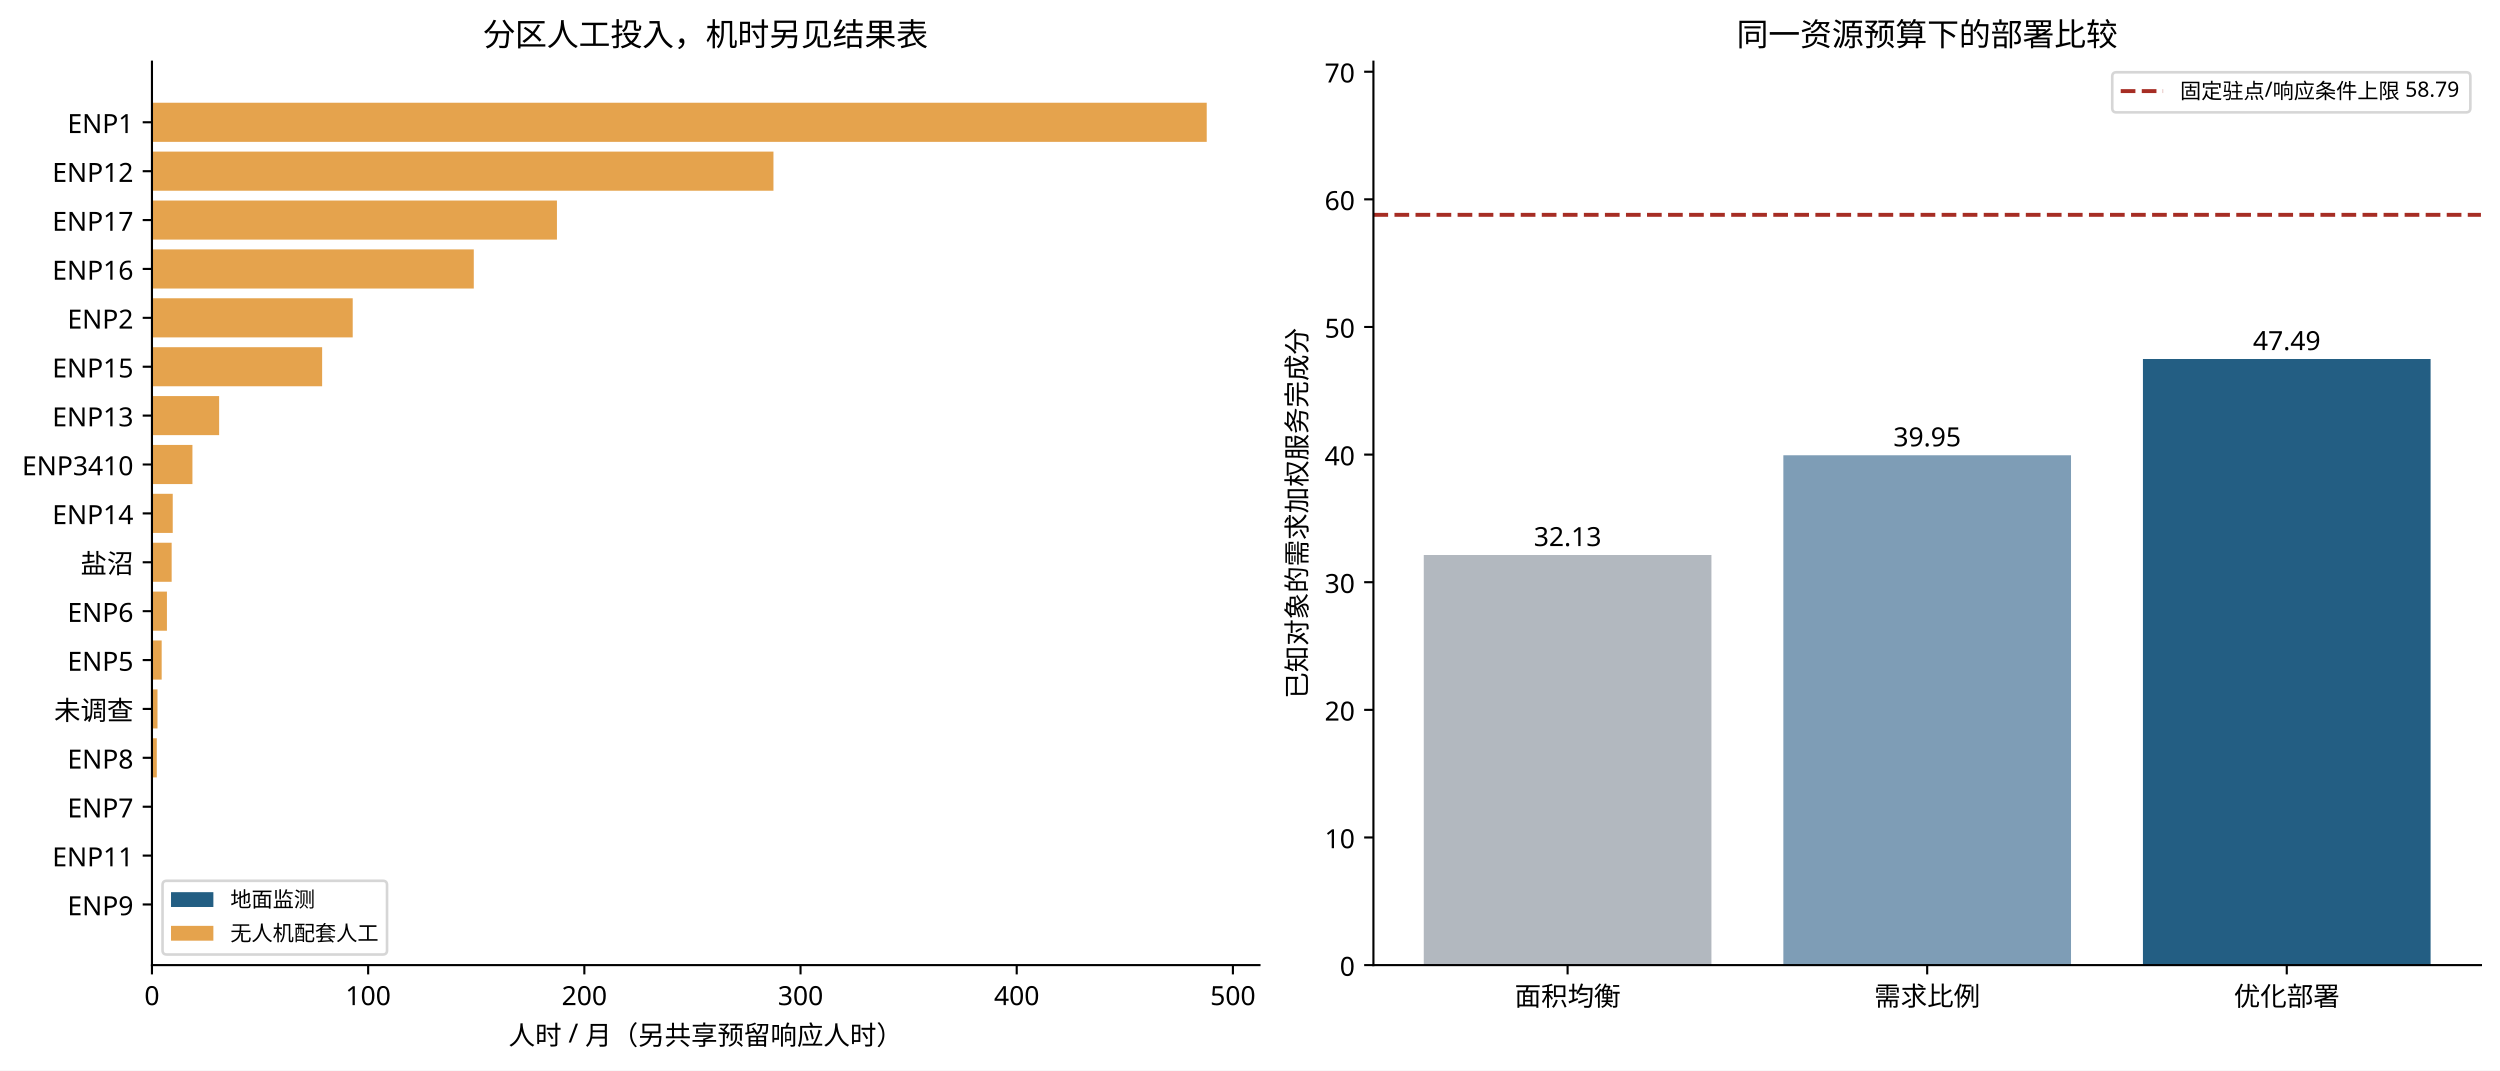
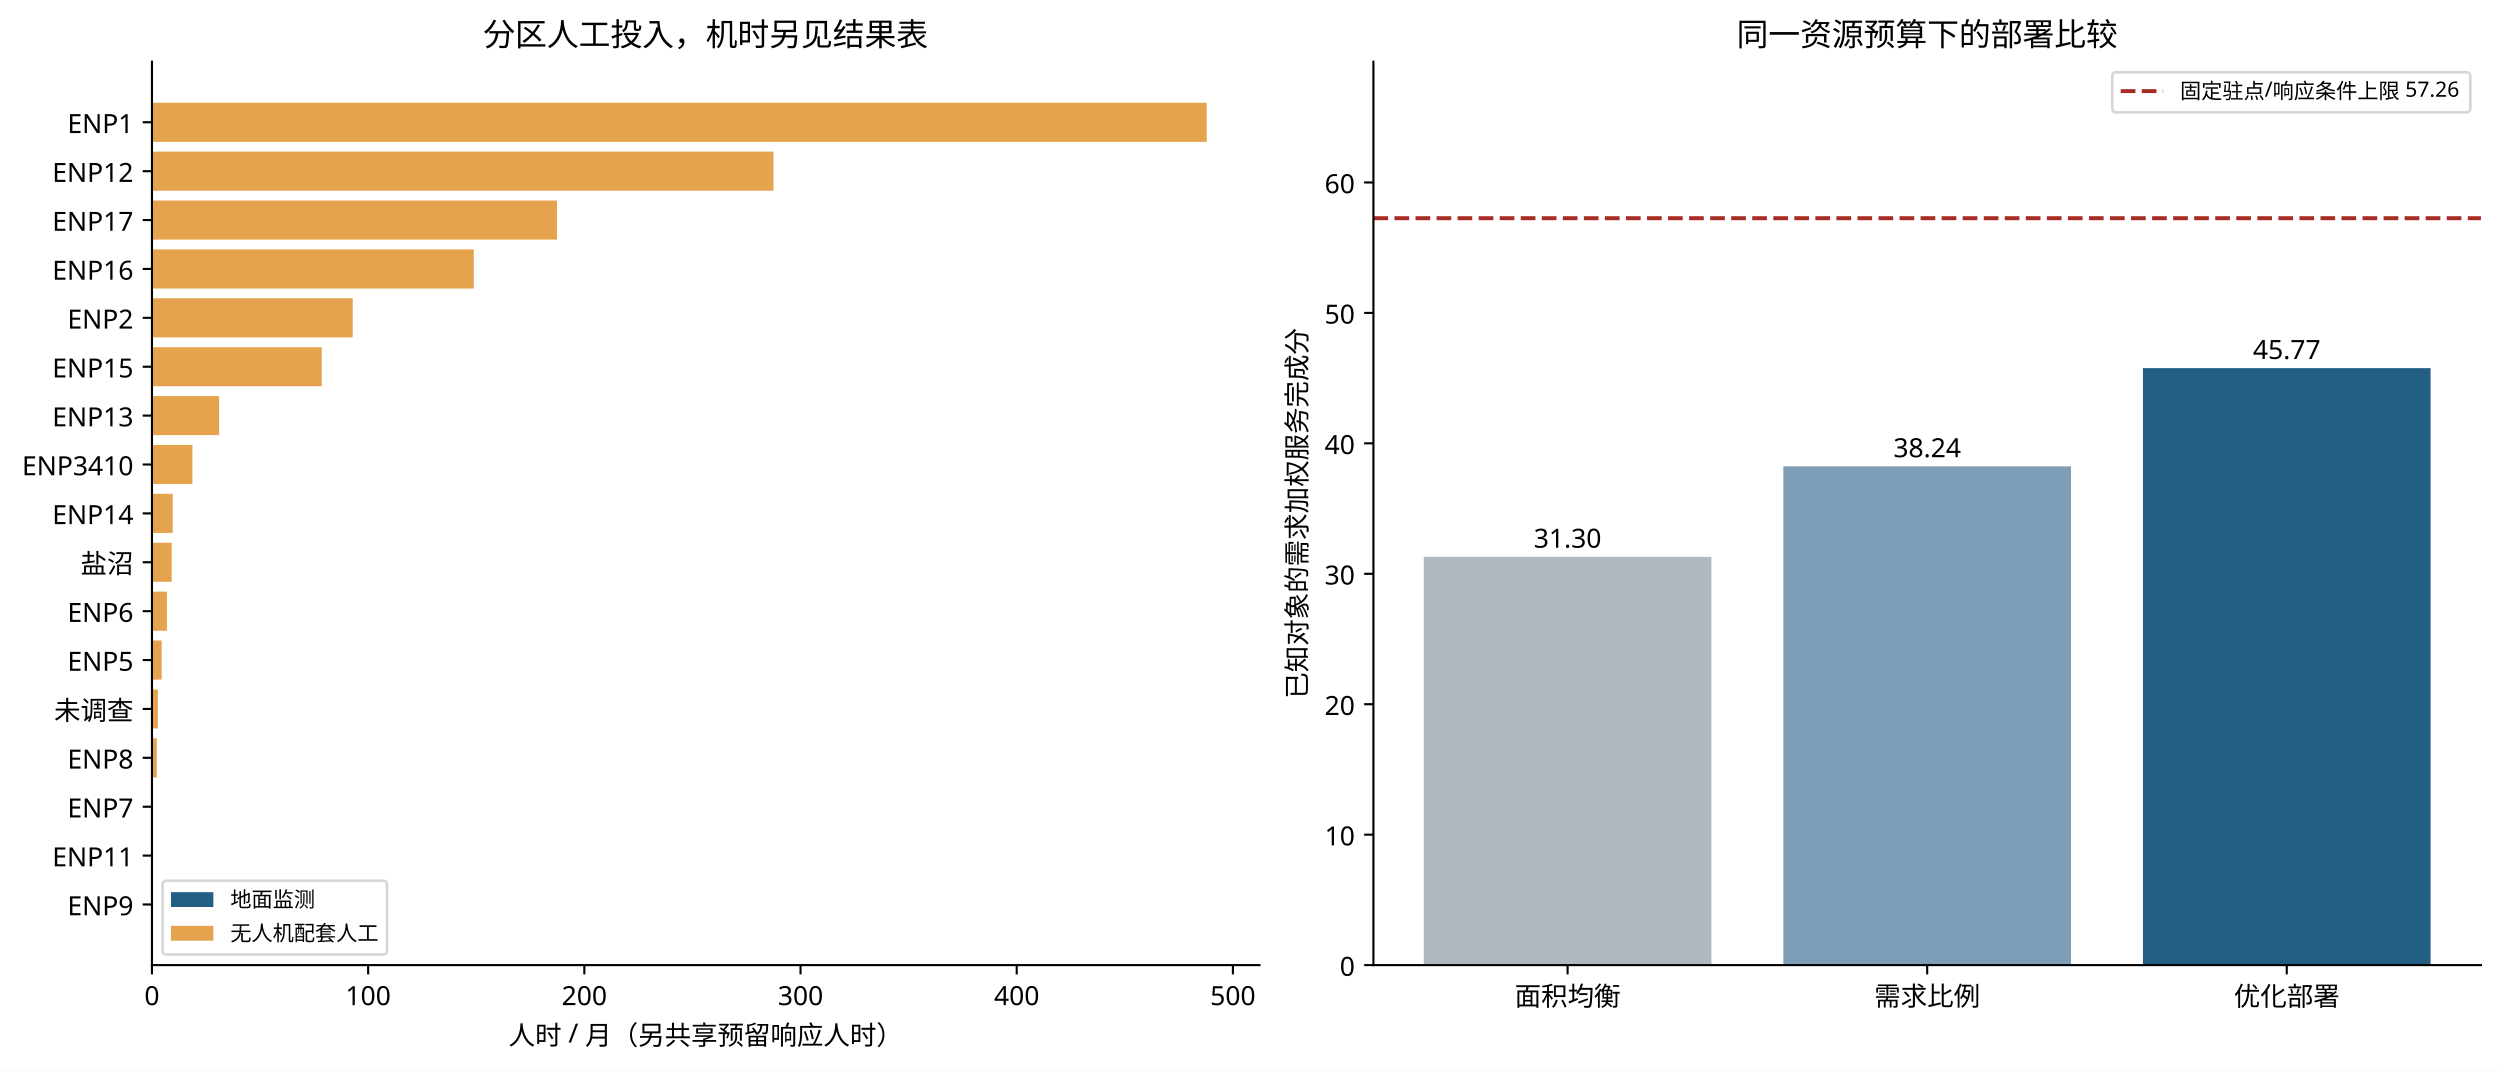
<svg xmlns="http://www.w3.org/2000/svg" xmlns:xlink="http://www.w3.org/1999/xlink" width="944.4pt" height="404.4pt" viewBox="0 0 944.4 404.4" version="1.1">
  <defs>
    <style type="text/css">*{stroke-linejoin: round; stroke-linecap: butt}</style>
  </defs>
  <g id="figure_1">
    <g id="patch_1">
      <path d="M 0 404.4  L 944.4 404.4  L 944.4 0  L 0 0  z " style="fill: #ffffff" />
    </g>
    <g id="axes_1">
      <g id="patch_2">
        <path d="M 57.403 364.578  L 475.778 364.578  L 475.778 23.295  L 57.403 23.295  z " style="fill: #ffffff" />
      </g>
      <g id="patch_3">
-         <path d="M 57.403 38.808  L 57.403 38.808  L 57.403 53.582  L 57.403 53.582  z " clip-path="url(#p8449403a9b)" style="fill: #235e83" />
+         <path d="M 57.403 38.808  L 57.403 38.808  L 57.403 53.582  L 57.403 53.582  z " clip-path="url(#p746395466f)" style="fill: #235e83" />
      </g>
      <g id="patch_4">
-         <path d="M 57.403 57.276  L 57.403 57.276  L 57.403 72.05  L 57.403 72.05  z " clip-path="url(#p8449403a9b)" style="fill: #235e83" />
+         <path d="M 57.403 57.276  L 57.403 57.276  L 57.403 72.05  L 57.403 72.05  z " clip-path="url(#p746395466f)" style="fill: #235e83" />
      </g>
      <g id="patch_5">
-         <path d="M 57.403 75.743  L 57.403 75.743  L 57.403 90.517  L 57.403 90.517  z " clip-path="url(#p8449403a9b)" style="fill: #235e83" />
+         <path d="M 57.403 75.743  L 57.403 75.743  L 57.403 90.517  L 57.403 90.517  z " clip-path="url(#p746395466f)" style="fill: #235e83" />
      </g>
      <g id="patch_6">
-         <path d="M 57.403 94.211  L 57.403 94.211  L 57.403 108.985  L 57.403 108.985  z " clip-path="url(#p8449403a9b)" style="fill: #235e83" />
+         <path d="M 57.403 94.211  L 57.403 94.211  L 57.403 108.985  L 57.403 108.985  z " clip-path="url(#p746395466f)" style="fill: #235e83" />
      </g>
      <g id="patch_7">
-         <path d="M 57.403 112.679  L 57.403 112.679  L 57.403 127.453  L 57.403 127.453  z " clip-path="url(#p8449403a9b)" style="fill: #235e83" />
+         <path d="M 57.403 112.679  L 57.403 112.679  L 57.403 127.453  L 57.403 127.453  z " clip-path="url(#p746395466f)" style="fill: #235e83" />
      </g>
      <g id="patch_8">
-         <path d="M 57.403 131.146  L 57.403 131.146  L 57.403 145.921  L 57.403 145.921  z " clip-path="url(#p8449403a9b)" style="fill: #235e83" />
+         <path d="M 57.403 131.146  L 57.403 131.146  L 57.403 145.921  L 57.403 145.921  z " clip-path="url(#p746395466f)" style="fill: #235e83" />
      </g>
      <g id="patch_9">
-         <path d="M 57.403 149.614  L 57.403 149.614  L 57.403 164.388  L 57.403 164.388  z " clip-path="url(#p8449403a9b)" style="fill: #235e83" />
+         <path d="M 57.403 149.614  L 57.403 149.614  L 57.403 164.388  L 57.403 164.388  z " clip-path="url(#p746395466f)" style="fill: #235e83" />
      </g>
      <g id="patch_10">
-         <path d="M 57.403 168.082  L 57.403 168.082  L 57.403 182.856  L 57.403 182.856  z " clip-path="url(#p8449403a9b)" style="fill: #235e83" />
+         <path d="M 57.403 168.082  L 57.403 168.082  L 57.403 182.856  L 57.403 182.856  z " clip-path="url(#p746395466f)" style="fill: #235e83" />
      </g>
      <g id="patch_11">
-         <path d="M 57.403 186.55  L 57.403 186.55  L 57.403 201.324  L 57.403 201.324  z " clip-path="url(#p8449403a9b)" style="fill: #235e83" />
+         <path d="M 57.403 186.55  L 57.403 186.55  L 57.403 201.324  L 57.403 201.324  z " clip-path="url(#p746395466f)" style="fill: #235e83" />
      </g>
      <g id="patch_12">
-         <path d="M 57.403 205.017  L 57.403 205.017  L 57.403 219.791  L 57.403 219.791  z " clip-path="url(#p8449403a9b)" style="fill: #235e83" />
+         <path d="M 57.403 205.017  L 57.403 205.017  L 57.403 219.791  L 57.403 219.791  z " clip-path="url(#p746395466f)" style="fill: #235e83" />
      </g>
      <g id="patch_13">
-         <path d="M 57.403 223.485  L 57.403 223.485  L 57.403 238.259  L 57.403 238.259  z " clip-path="url(#p8449403a9b)" style="fill: #235e83" />
+         <path d="M 57.403 223.485  L 57.403 223.485  L 57.403 238.259  L 57.403 238.259  z " clip-path="url(#p746395466f)" style="fill: #235e83" />
      </g>
      <g id="patch_14">
-         <path d="M 57.403 241.953  L 57.403 241.953  L 57.403 256.727  L 57.403 256.727  z " clip-path="url(#p8449403a9b)" style="fill: #235e83" />
+         <path d="M 57.403 241.953  L 57.403 241.953  L 57.403 256.727  L 57.403 256.727  z " clip-path="url(#p746395466f)" style="fill: #235e83" />
      </g>
      <g id="patch_15">
-         <path d="M 57.403 260.42  L 57.403 260.42  L 57.403 275.195  L 57.403 275.195  z " clip-path="url(#p8449403a9b)" style="fill: #235e83" />
+         <path d="M 57.403 260.42  L 57.403 260.42  L 57.403 275.195  L 57.403 275.195  z " clip-path="url(#p746395466f)" style="fill: #235e83" />
      </g>
      <g id="patch_16">
-         <path d="M 57.403 278.888  L 57.403 278.888  L 57.403 293.662  L 57.403 293.662  z " clip-path="url(#p8449403a9b)" style="fill: #235e83" />
+         <path d="M 57.403 278.888  L 57.403 278.888  L 57.403 293.662  L 57.403 293.662  z " clip-path="url(#p746395466f)" style="fill: #235e83" />
      </g>
      <g id="patch_17">
-         <path d="M 57.403 297.356  L 57.403 297.356  L 57.403 312.13  L 57.403 312.13  z " clip-path="url(#p8449403a9b)" style="fill: #235e83" />
+         <path d="M 57.403 297.356  L 57.403 297.356  L 57.403 312.13  L 57.403 312.13  z " clip-path="url(#p746395466f)" style="fill: #235e83" />
      </g>
      <g id="patch_18">
-         <path d="M 57.403 315.823  L 57.403 315.823  L 57.403 330.598  L 57.403 330.598  z " clip-path="url(#p8449403a9b)" style="fill: #235e83" />
+         <path d="M 57.403 315.823  L 57.403 315.823  L 57.403 330.598  L 57.403 330.598  z " clip-path="url(#p746395466f)" style="fill: #235e83" />
      </g>
      <g id="patch_19">
-         <path d="M 57.403 334.291  L 57.403 334.291  L 57.403 349.065  L 57.403 349.065  z " clip-path="url(#p8449403a9b)" style="fill: #235e83" />
+         <path d="M 57.403 334.291  L 57.403 334.291  L 57.403 349.065  L 57.403 349.065  z " clip-path="url(#p746395466f)" style="fill: #235e83" />
      </g>
      <g id="patch_20">
-         <path d="M 57.403 38.808  L 455.856 38.808  L 455.856 53.582  L 57.403 53.582  z " clip-path="url(#p8449403a9b)" style="fill: #e5a34d" />
+         <path d="M 57.403 38.808  L 455.856 38.808  L 455.856 53.582  L 57.403 53.582  z " clip-path="url(#p746395466f)" style="fill: #e5a34d" />
      </g>
      <g id="patch_21">
-         <path d="M 57.403 57.276  L 292.18 57.276  L 292.18 72.05  L 57.403 72.05  z " clip-path="url(#p8449403a9b)" style="fill: #e5a34d" />
+         <path d="M 57.403 57.276  L 292.18 57.276  L 292.18 72.05  L 57.403 72.05  z " clip-path="url(#p746395466f)" style="fill: #e5a34d" />
      </g>
      <g id="patch_22">
-         <path d="M 57.403 75.743  L 210.391 75.743  L 210.391 90.517  L 57.403 90.517  z " clip-path="url(#p8449403a9b)" style="fill: #e5a34d" />
+         <path d="M 57.403 75.743  L 210.391 75.743  L 210.391 90.517  L 57.403 90.517  z " clip-path="url(#p746395466f)" style="fill: #e5a34d" />
      </g>
      <g id="patch_23">
-         <path d="M 57.403 94.211  L 178.978 94.211  L 178.978 108.985  L 57.403 108.985  z " clip-path="url(#p8449403a9b)" style="fill: #e5a34d" />
+         <path d="M 57.403 94.211  L 178.978 94.211  L 178.978 108.985  L 57.403 108.985  z " clip-path="url(#p746395466f)" style="fill: #e5a34d" />
      </g>
      <g id="patch_24">
-         <path d="M 57.403 112.679  L 133.242 112.679  L 133.242 127.453  L 57.403 127.453  z " clip-path="url(#p8449403a9b)" style="fill: #e5a34d" />
+         <path d="M 57.403 112.679  L 133.242 112.679  L 133.242 127.453  L 57.403 127.453  z " clip-path="url(#p746395466f)" style="fill: #e5a34d" />
      </g>
      <g id="patch_25">
-         <path d="M 57.403 131.146  L 121.689 131.146  L 121.689 145.921  L 57.403 145.921  z " clip-path="url(#p8449403a9b)" style="fill: #e5a34d" />
+         <path d="M 57.403 131.146  L 121.548 131.146  L 121.548 145.921  L 57.403 145.921  z " clip-path="url(#p746395466f)" style="fill: #e5a34d" />
      </g>
      <g id="patch_26">
-         <path d="M 57.403 149.614  L 82.776 149.614  L 82.776 164.388  L 57.403 164.388  z " clip-path="url(#p8449403a9b)" style="fill: #e5a34d" />
+         <path d="M 57.403 149.614  L 82.776 149.614  L 82.776 164.388  L 57.403 164.388  z " clip-path="url(#p746395466f)" style="fill: #e5a34d" />
      </g>
      <g id="patch_27">
-         <path d="M 57.403 168.082  L 72.693 168.082  L 72.693 182.856  L 57.403 182.856  z " clip-path="url(#p8449403a9b)" style="fill: #e5a34d" />
+         <path d="M 57.403 168.082  L 72.693 168.082  L 72.693 182.856  L 57.403 182.856  z " clip-path="url(#p746395466f)" style="fill: #e5a34d" />
      </g>
      <g id="patch_28">
-         <path d="M 57.403 186.55  L 65.255 186.55  L 65.255 201.324  L 57.403 201.324  z " clip-path="url(#p8449403a9b)" style="fill: #e5a34d" />
+         <path d="M 57.403 186.55  L 65.255 186.55  L 65.255 201.324  L 57.403 201.324  z " clip-path="url(#p746395466f)" style="fill: #e5a34d" />
      </g>
      <g id="patch_29">
-         <path d="M 57.403 205.017  L 64.846 205.017  L 64.846 219.791  L 57.403 219.791  z " clip-path="url(#p8449403a9b)" style="fill: #e5a34d" />
+         <path d="M 57.403 205.017  L 64.846 205.017  L 64.846 219.791  L 57.403 219.791  z " clip-path="url(#p746395466f)" style="fill: #e5a34d" />
      </g>
      <g id="patch_30">
-         <path d="M 57.403 223.485  L 63.062 223.485  L 63.062 238.259  L 57.403 238.259  z " clip-path="url(#p8449403a9b)" style="fill: #e5a34d" />
+         <path d="M 57.403 223.485  L 63.062 223.485  L 63.062 238.259  L 57.403 238.259  z " clip-path="url(#p746395466f)" style="fill: #e5a34d" />
      </g>
      <g id="patch_31">
-         <path d="M 57.403 241.953  L 61.076 241.953  L 61.076 256.727  L 57.403 256.727  z " clip-path="url(#p8449403a9b)" style="fill: #e5a34d" />
+         <path d="M 57.403 241.953  L 61.076 241.953  L 61.076 256.727  L 57.403 256.727  z " clip-path="url(#p746395466f)" style="fill: #e5a34d" />
      </g>
      <g id="patch_32">
-         <path d="M 57.403 260.42  L 59.495 260.42  L 59.495 275.195  L 57.403 275.195  z " clip-path="url(#p8449403a9b)" style="fill: #e5a34d" />
+         <path d="M 57.403 260.42  L 59.636 260.42  L 59.636 275.195  L 57.403 275.195  z " clip-path="url(#p746395466f)" style="fill: #e5a34d" />
      </g>
      <g id="patch_33">
-         <path d="M 57.403 278.888  L 59.232 278.888  L 59.232 293.662  L 57.403 293.662  z " clip-path="url(#p8449403a9b)" style="fill: #e5a34d" />
+         <path d="M 57.403 278.888  L 59.232 278.888  L 59.232 293.662  L 57.403 293.662  z " clip-path="url(#p746395466f)" style="fill: #e5a34d" />
      </g>
      <g id="patch_34">
-         <path d="M 57.403 297.356  L 57.466 297.356  L 57.466 312.13  L 57.403 312.13  z " clip-path="url(#p8449403a9b)" style="fill: #e5a34d" />
+         <path d="M 57.403 297.356  L 57.466 297.356  L 57.466 312.13  L 57.403 312.13  z " clip-path="url(#p746395466f)" style="fill: #e5a34d" />
      </g>
      <g id="patch_35">
-         <path d="M 57.403 315.823  L 57.435 315.823  L 57.435 330.598  L 57.403 330.598  z " clip-path="url(#p8449403a9b)" style="fill: #e5a34d" />
+         <path d="M 57.403 315.823  L 57.435 315.823  L 57.435 330.598  L 57.403 330.598  z " clip-path="url(#p746395466f)" style="fill: #e5a34d" />
      </g>
      <g id="patch_36">
-         <path d="M 57.403 334.291  L 57.403 334.291  L 57.403 349.065  L 57.403 349.065  z " clip-path="url(#p8449403a9b)" style="fill: #e5a34d" />
+         <path d="M 57.403 334.291  L 57.403 334.291  L 57.403 349.065  L 57.403 349.065  z " clip-path="url(#p746395466f)" style="fill: #e5a34d" />
      </g>
      <g id="matplotlib.axis_1">
        <g id="xtick_1">
          <g id="line2d_1">
            <defs>
-               <path id="m170dd20a5f" d="M 0 0  L 0 3.5  " style="stroke: #000000; stroke-width: 0.8" />
+               <path id="mb360dd257f" d="M 0 0  L 0 3.5  " style="stroke: #000000; stroke-width: 0.8" />
            </defs>
            <g>
-               <use xlink:href="#m170dd20a5f" x="57.403" y="364.578" style="stroke: #000000; stroke-width: 0.8" />
+               <use xlink:href="#mb360dd257f" x="57.403" y="364.578" style="stroke: #000000; stroke-width: 0.8" />
            </g>
          </g>
          <g id="text_1">
            <text style="font-size: 10px; font-family: 'Microsoft YaHei'; text-anchor: middle" x="57.403" y="379.698" transform="rotate(-0 57.40313 379.6983)">0</text>
          </g>
        </g>
        <g id="xtick_2">
          <g id="line2d_2">
            <g>
-               <use xlink:href="#m170dd20a5f" x="139.071" y="364.578" style="stroke: #000000; stroke-width: 0.8" />
+               <use xlink:href="#mb360dd257f" x="139.071" y="364.578" style="stroke: #000000; stroke-width: 0.8" />
            </g>
          </g>
          <g id="text_2">
            <text style="font-size: 10px; font-family: 'Microsoft YaHei'; text-anchor: middle" x="139.071" y="379.698" transform="rotate(-0 139.0714 379.6983)">100</text>
          </g>
        </g>
        <g id="xtick_3">
          <g id="line2d_3">
            <g>
-               <use xlink:href="#m170dd20a5f" x="220.74" y="364.578" style="stroke: #000000; stroke-width: 0.8" />
+               <use xlink:href="#mb360dd257f" x="220.74" y="364.578" style="stroke: #000000; stroke-width: 0.8" />
            </g>
          </g>
          <g id="text_3">
            <text style="font-size: 10px; font-family: 'Microsoft YaHei'; text-anchor: middle" x="220.74" y="379.698" transform="rotate(-0 220.7396 379.6983)">200</text>
          </g>
        </g>
        <g id="xtick_4">
          <g id="line2d_4">
            <g>
-               <use xlink:href="#m170dd20a5f" x="302.408" y="364.578" style="stroke: #000000; stroke-width: 0.8" />
+               <use xlink:href="#mb360dd257f" x="302.408" y="364.578" style="stroke: #000000; stroke-width: 0.8" />
            </g>
          </g>
          <g id="text_4">
            <text style="font-size: 10px; font-family: 'Microsoft YaHei'; text-anchor: middle" x="302.408" y="379.698" transform="rotate(-0 302.4079 379.6983)">300</text>
          </g>
        </g>
        <g id="xtick_5">
          <g id="line2d_5">
            <g>
-               <use xlink:href="#m170dd20a5f" x="384.076" y="364.578" style="stroke: #000000; stroke-width: 0.8" />
+               <use xlink:href="#mb360dd257f" x="384.076" y="364.578" style="stroke: #000000; stroke-width: 0.8" />
            </g>
          </g>
          <g id="text_5">
            <text style="font-size: 10px; font-family: 'Microsoft YaHei'; text-anchor: middle" x="384.076" y="379.698" transform="rotate(-0 384.0761 379.6983)">400</text>
          </g>
        </g>
        <g id="xtick_6">
          <g id="line2d_6">
            <g>
-               <use xlink:href="#m170dd20a5f" x="465.744" y="364.578" style="stroke: #000000; stroke-width: 0.8" />
+               <use xlink:href="#mb360dd257f" x="465.744" y="364.578" style="stroke: #000000; stroke-width: 0.8" />
            </g>
          </g>
          <g id="text_6">
            <text style="font-size: 10px; font-family: 'Microsoft YaHei'; text-anchor: middle" x="465.744" y="379.698" transform="rotate(-0 465.7443 379.6983)">500</text>
          </g>
        </g>
        <g id="text_7">
          <text style="font-size: 10px; font-family: 'Microsoft YaHei'; text-anchor: middle" x="266.591" y="394.665" transform="rotate(-0 266.5908 394.6653)">人时 / 月（另共享预留响应人时）</text>
        </g>
      </g>
      <g id="matplotlib.axis_2">
        <g id="ytick_1">
          <g id="line2d_7">
            <defs>
-               <path id="m54d85e9854" d="M 0 0  L -3.5 0  " style="stroke: #000000; stroke-width: 0.8" />
+               <path id="m4875fa56aa" d="M 0 0  L -3.5 0  " style="stroke: #000000; stroke-width: 0.8" />
            </defs>
            <g>
-               <use xlink:href="#m54d85e9854" x="57.403" y="46.195" style="stroke: #000000; stroke-width: 0.8" />
+               <use xlink:href="#m4875fa56aa" x="57.403" y="46.195" style="stroke: #000000; stroke-width: 0.8" />
            </g>
          </g>
          <g id="text_8">
            <text style="font-size: 10px; font-family: 'Microsoft YaHei'; text-anchor: end" x="50.403" y="50.255" transform="rotate(-0 50.40313 50.25502)">ENP1</text>
          </g>
        </g>
        <g id="ytick_2">
          <g id="line2d_8">
            <g>
-               <use xlink:href="#m54d85e9854" x="57.403" y="64.663" style="stroke: #000000; stroke-width: 0.8" />
+               <use xlink:href="#m4875fa56aa" x="57.403" y="64.663" style="stroke: #000000; stroke-width: 0.8" />
            </g>
          </g>
          <g id="text_9">
            <text style="font-size: 10px; font-family: 'Microsoft YaHei'; text-anchor: end" x="50.403" y="68.723" transform="rotate(-0 50.40313 68.72272)">ENP12</text>
          </g>
        </g>
        <g id="ytick_3">
          <g id="line2d_9">
            <g>
-               <use xlink:href="#m54d85e9854" x="57.403" y="83.13" style="stroke: #000000; stroke-width: 0.8" />
+               <use xlink:href="#m4875fa56aa" x="57.403" y="83.13" style="stroke: #000000; stroke-width: 0.8" />
            </g>
          </g>
          <g id="text_10">
            <text style="font-size: 10px; font-family: 'Microsoft YaHei'; text-anchor: end" x="50.403" y="87.19" transform="rotate(-0 50.40313 87.19043)">ENP17</text>
          </g>
        </g>
        <g id="ytick_4">
          <g id="line2d_10">
            <g>
-               <use xlink:href="#m54d85e9854" x="57.403" y="101.598" style="stroke: #000000; stroke-width: 0.8" />
+               <use xlink:href="#m4875fa56aa" x="57.403" y="101.598" style="stroke: #000000; stroke-width: 0.8" />
            </g>
          </g>
          <g id="text_11">
            <text style="font-size: 10px; font-family: 'Microsoft YaHei'; text-anchor: end" x="50.403" y="105.658" transform="rotate(-0 50.40313 105.6581)">ENP16</text>
          </g>
        </g>
        <g id="ytick_5">
          <g id="line2d_11">
            <g>
-               <use xlink:href="#m54d85e9854" x="57.403" y="120.066" style="stroke: #000000; stroke-width: 0.8" />
+               <use xlink:href="#m4875fa56aa" x="57.403" y="120.066" style="stroke: #000000; stroke-width: 0.8" />
            </g>
          </g>
          <g id="text_12">
            <text style="font-size: 10px; font-family: 'Microsoft YaHei'; text-anchor: end" x="50.403" y="124.126" transform="rotate(-0 50.40313 124.1258)">ENP2</text>
          </g>
        </g>
        <g id="ytick_6">
          <g id="line2d_12">
            <g>
-               <use xlink:href="#m54d85e9854" x="57.403" y="138.533" style="stroke: #000000; stroke-width: 0.8" />
+               <use xlink:href="#m4875fa56aa" x="57.403" y="138.533" style="stroke: #000000; stroke-width: 0.8" />
            </g>
          </g>
          <g id="text_13">
            <text style="font-size: 10px; font-family: 'Microsoft YaHei'; text-anchor: end" x="50.403" y="142.594" transform="rotate(-0 50.40313 142.5936)">ENP15</text>
          </g>
        </g>
        <g id="ytick_7">
          <g id="line2d_13">
            <g>
-               <use xlink:href="#m54d85e9854" x="57.403" y="157.001" style="stroke: #000000; stroke-width: 0.8" />
+               <use xlink:href="#m4875fa56aa" x="57.403" y="157.001" style="stroke: #000000; stroke-width: 0.8" />
            </g>
          </g>
          <g id="text_14">
            <text style="font-size: 10px; font-family: 'Microsoft YaHei'; text-anchor: end" x="50.403" y="161.061" transform="rotate(-0 50.40313 161.0613)">ENP13</text>
          </g>
        </g>
        <g id="ytick_8">
          <g id="line2d_14">
            <g>
-               <use xlink:href="#m54d85e9854" x="57.403" y="175.469" style="stroke: #000000; stroke-width: 0.8" />
+               <use xlink:href="#m4875fa56aa" x="57.403" y="175.469" style="stroke: #000000; stroke-width: 0.8" />
            </g>
          </g>
          <g id="text_15">
            <text style="font-size: 10px; font-family: 'Microsoft YaHei'; text-anchor: end" x="50.403" y="179.529" transform="rotate(-0 50.40313 179.529)">ENP3410</text>
          </g>
        </g>
        <g id="ytick_9">
          <g id="line2d_15">
            <g>
-               <use xlink:href="#m54d85e9854" x="57.403" y="193.937" style="stroke: #000000; stroke-width: 0.8" />
+               <use xlink:href="#m4875fa56aa" x="57.403" y="193.937" style="stroke: #000000; stroke-width: 0.8" />
            </g>
          </g>
          <g id="text_16">
            <text style="font-size: 10px; font-family: 'Microsoft YaHei'; text-anchor: end" x="50.403" y="197.997" transform="rotate(-0 50.40313 197.9967)">ENP14</text>
          </g>
        </g>
        <g id="ytick_10">
          <g id="line2d_16">
            <g>
-               <use xlink:href="#m54d85e9854" x="57.403" y="212.404" style="stroke: #000000; stroke-width: 0.8" />
+               <use xlink:href="#m4875fa56aa" x="57.403" y="212.404" style="stroke: #000000; stroke-width: 0.8" />
            </g>
          </g>
          <g id="text_17">
            <text style="font-size: 10px; font-family: 'Microsoft YaHei'; text-anchor: end" x="50.403" y="216.518" transform="rotate(-0 50.40313 216.5184)">盐沼</text>
          </g>
        </g>
        <g id="ytick_11">
          <g id="line2d_17">
            <g>
-               <use xlink:href="#m54d85e9854" x="57.403" y="230.872" style="stroke: #000000; stroke-width: 0.8" />
+               <use xlink:href="#m4875fa56aa" x="57.403" y="230.872" style="stroke: #000000; stroke-width: 0.8" />
            </g>
          </g>
          <g id="text_18">
            <text style="font-size: 10px; font-family: 'Microsoft YaHei'; text-anchor: end" x="50.403" y="234.932" transform="rotate(-0 50.40313 234.9321)">ENP6</text>
          </g>
        </g>
        <g id="ytick_12">
          <g id="line2d_18">
            <g>
-               <use xlink:href="#m54d85e9854" x="57.403" y="249.34" style="stroke: #000000; stroke-width: 0.8" />
+               <use xlink:href="#m4875fa56aa" x="57.403" y="249.34" style="stroke: #000000; stroke-width: 0.8" />
            </g>
          </g>
          <g id="text_19">
            <text style="font-size: 10px; font-family: 'Microsoft YaHei'; text-anchor: end" x="50.403" y="253.4" transform="rotate(-0 50.40313 253.3998)">ENP5</text>
          </g>
        </g>
        <g id="ytick_13">
          <g id="line2d_19">
            <g>
-               <use xlink:href="#m54d85e9854" x="57.403" y="267.807" style="stroke: #000000; stroke-width: 0.8" />
+               <use xlink:href="#m4875fa56aa" x="57.403" y="267.807" style="stroke: #000000; stroke-width: 0.8" />
            </g>
          </g>
          <g id="text_20">
            <text style="font-size: 10px; font-family: 'Microsoft YaHei'; text-anchor: end" x="50.403" y="271.97" transform="rotate(-0 50.40313 271.9699)">未调查</text>
          </g>
        </g>
        <g id="ytick_14">
          <g id="line2d_20">
            <g>
-               <use xlink:href="#m54d85e9854" x="57.403" y="286.275" style="stroke: #000000; stroke-width: 0.8" />
+               <use xlink:href="#m4875fa56aa" x="57.403" y="286.275" style="stroke: #000000; stroke-width: 0.8" />
            </g>
          </g>
          <g id="text_21">
            <text style="font-size: 10px; font-family: 'Microsoft YaHei'; text-anchor: end" x="50.403" y="290.335" transform="rotate(-0 50.40313 290.3352)">ENP8</text>
          </g>
        </g>
        <g id="ytick_15">
          <g id="line2d_21">
            <g>
-               <use xlink:href="#m54d85e9854" x="57.403" y="304.743" style="stroke: #000000; stroke-width: 0.8" />
+               <use xlink:href="#m4875fa56aa" x="57.403" y="304.743" style="stroke: #000000; stroke-width: 0.8" />
            </g>
          </g>
          <g id="text_22">
            <text style="font-size: 10px; font-family: 'Microsoft YaHei'; text-anchor: end" x="50.403" y="308.803" transform="rotate(-0 50.40313 308.8029)">ENP7</text>
          </g>
        </g>
        <g id="ytick_16">
          <g id="line2d_22">
            <g>
-               <use xlink:href="#m54d85e9854" x="57.403" y="323.211" style="stroke: #000000; stroke-width: 0.8" />
+               <use xlink:href="#m4875fa56aa" x="57.403" y="323.211" style="stroke: #000000; stroke-width: 0.8" />
            </g>
          </g>
          <g id="text_23">
            <text style="font-size: 10px; font-family: 'Microsoft YaHei'; text-anchor: end" x="50.403" y="327.271" transform="rotate(-0 50.40313 327.2706)">ENP11</text>
          </g>
        </g>
        <g id="ytick_17">
          <g id="line2d_23">
            <g>
-               <use xlink:href="#m54d85e9854" x="57.403" y="341.678" style="stroke: #000000; stroke-width: 0.8" />
+               <use xlink:href="#m4875fa56aa" x="57.403" y="341.678" style="stroke: #000000; stroke-width: 0.8" />
            </g>
          </g>
          <g id="text_24">
            <text style="font-size: 10px; font-family: 'Microsoft YaHei'; text-anchor: end" x="50.403" y="345.738" transform="rotate(-0 50.40313 345.7383)">ENP9</text>
          </g>
        </g>
      </g>
      <g id="patch_37">
        <path d="M 57.403 364.578  L 57.403 23.295  " style="fill: none; stroke: #000000; stroke-width: 0.8; stroke-linejoin: miter; stroke-linecap: square" />
      </g>
      <g id="patch_38">
        <path d="M 57.403 364.578  L 475.778 364.578  " style="fill: none; stroke: #000000; stroke-width: 0.8; stroke-linejoin: miter; stroke-linecap: square" />
      </g>
      <g id="text_25">
        <text style="font-size: 12px; font-family: 'Microsoft YaHei'; text-anchor: middle" x="266.591" y="17.295" transform="rotate(-0 266.5908 17.295)">分区人工投入，机时另见结果表</text>
      </g>
      <g id="legend_1">
        <g id="patch_39">
          <path d="M 63.003 360.578  L 144.603 360.578  Q 146.203 360.578 146.203 358.978  L 146.203 334.326  Q 146.203 332.726 144.603 332.726  L 63.003 332.726  Q 61.403 332.726 61.403 334.326  L 61.403 358.978  Q 61.403 360.578 63.003 360.578  z " style="fill: #ffffff; opacity: 0.8; stroke: #cccccc; stroke-linejoin: miter" />
        </g>
        <g id="patch_40">
          <path d="M 64.603 342.625  L 80.603 342.625  L 80.603 337.025  L 64.603 337.025  z " style="fill: #235e83" />
        </g>
        <g id="text_26">
          <text style="font-size: 8px; font-family: 'Microsoft YaHei'; text-anchor: start" x="87.003" y="342.625" transform="rotate(-0 87.00312 342.6248)">地面监测</text>
        </g>
        <g id="patch_41">
          <path d="M 64.603 355.351  L 80.603 355.351  L 80.603 349.751  L 64.603 349.751  z " style="fill: #e5a34d" />
        </g>
        <g id="text_27">
          <text style="font-size: 8px; font-family: 'Microsoft YaHei'; text-anchor: start" x="87.003" y="355.351" transform="rotate(-0 87.00312 355.3509)">无人机配套人工</text>
        </g>
      </g>
    </g>
    <g id="axes_2">
      <g id="patch_42">
        <path d="M 518.824 364.578  L 937.2 364.578  L 937.2 23.295  L 518.824 23.295  z " style="fill: #ffffff" />
      </g>
      <g id="patch_43">
-         <path d="M 537.841 364.578  L 646.51 364.578  L 646.51 209.658  L 537.841 209.658  z " clip-path="url(#p32eb15742a)" style="fill: #b2b8bf" />
+         <path d="M 537.841 364.578  L 646.51 364.578  L 646.51 210.355  L 537.841 210.355  z " clip-path="url(#p4e2fa3ccb5)" style="fill: #b2b8bf" />
      </g>
      <g id="patch_44">
-         <path d="M 673.677 364.578  L 782.346 364.578  L 782.346 171.978  L 673.677 171.978  z " clip-path="url(#p32eb15742a)" style="fill: #7e9db6" />
+         <path d="M 673.677 364.578  L 782.346 364.578  L 782.346 176.162  L 673.677 176.162  z " clip-path="url(#p4e2fa3ccb5)" style="fill: #7e9db6" />
      </g>
      <g id="patch_45">
-         <path d="M 809.514 364.578  L 918.182 364.578  L 918.182 135.624  L 809.514 135.624  z " clip-path="url(#p32eb15742a)" style="fill: #235e83" />
+         <path d="M 809.514 364.578  L 918.182 364.578  L 918.182 139.061  L 809.514 139.061  z " clip-path="url(#p4e2fa3ccb5)" style="fill: #235e83" />
      </g>
      <g id="matplotlib.axis_3">
        <g id="xtick_7">
          <g id="line2d_24">
            <g>
-               <use xlink:href="#m170dd20a5f" x="592.176" y="364.578" style="stroke: #000000; stroke-width: 0.8" />
+               <use xlink:href="#mb360dd257f" x="592.176" y="364.578" style="stroke: #000000; stroke-width: 0.8" />
            </g>
          </g>
          <g id="text_28">
            <text style="font-size: 10px; font-family: 'Microsoft YaHei'; text-anchor: middle" x="592.176" y="379.924" transform="rotate(-0 592.1757 379.9235)">面积均衡</text>
          </g>
        </g>
        <g id="xtick_8">
          <g id="line2d_25">
            <g>
-               <use xlink:href="#m170dd20a5f" x="728.012" y="364.578" style="stroke: #000000; stroke-width: 0.8" />
+               <use xlink:href="#mb360dd257f" x="728.012" y="364.578" style="stroke: #000000; stroke-width: 0.8" />
            </g>
          </g>
          <g id="text_29">
            <text style="font-size: 10px; font-family: 'Microsoft YaHei'; text-anchor: middle" x="728.012" y="379.894" transform="rotate(-0 728.0119 379.8939)">需求比例</text>
          </g>
        </g>
        <g id="xtick_9">
          <g id="line2d_26">
            <g>
-               <use xlink:href="#m170dd20a5f" x="863.848" y="364.578" style="stroke: #000000; stroke-width: 0.8" />
+               <use xlink:href="#mb360dd257f" x="863.848" y="364.578" style="stroke: #000000; stroke-width: 0.8" />
            </g>
          </g>
          <g id="text_30">
            <text style="font-size: 10px; font-family: 'Microsoft YaHei'; text-anchor: middle" x="863.848" y="379.952" transform="rotate(-0 863.848 379.9517)">优化部署</text>
          </g>
        </g>
      </g>
      <g id="matplotlib.axis_4">
        <g id="ytick_18">
          <g id="line2d_27">
            <g>
-               <use xlink:href="#m54d85e9854" x="518.824" y="364.578" style="stroke: #000000; stroke-width: 0.8" />
+               <use xlink:href="#m4875fa56aa" x="518.824" y="364.578" style="stroke: #000000; stroke-width: 0.8" />
            </g>
          </g>
          <g id="text_31">
            <text style="font-size: 10px; font-family: 'Microsoft YaHei'; text-anchor: end" x="511.824" y="368.638" transform="rotate(-0 511.8242 368.6383)">0</text>
          </g>
        </g>
        <g id="ytick_19">
          <g id="line2d_28">
            <g>
-               <use xlink:href="#m54d85e9854" x="518.824" y="316.366" style="stroke: #000000; stroke-width: 0.8" />
+               <use xlink:href="#m4875fa56aa" x="518.824" y="315.303" style="stroke: #000000; stroke-width: 0.8" />
            </g>
          </g>
          <g id="text_32">
-             <text style="font-size: 10px; font-family: 'Microsoft YaHei'; text-anchor: end" x="511.824" y="320.426" transform="rotate(-0 511.8242 320.4257)">10</text>
+             <text style="font-size: 10px; font-family: 'Microsoft YaHei'; text-anchor: end" x="511.824" y="319.363" transform="rotate(-0 511.8242 319.3627)">10</text>
          </g>
        </g>
        <g id="ytick_20">
          <g id="line2d_29">
            <g>
-               <use xlink:href="#m54d85e9854" x="518.824" y="268.153" style="stroke: #000000; stroke-width: 0.8" />
+               <use xlink:href="#m4875fa56aa" x="518.824" y="266.027" style="stroke: #000000; stroke-width: 0.8" />
            </g>
          </g>
          <g id="text_33">
-             <text style="font-size: 10px; font-family: 'Microsoft YaHei'; text-anchor: end" x="511.824" y="272.213" transform="rotate(-0 511.8242 272.2131)">20</text>
+             <text style="font-size: 10px; font-family: 'Microsoft YaHei'; text-anchor: end" x="511.824" y="270.087" transform="rotate(-0 511.8242 270.0872)">20</text>
          </g>
        </g>
        <g id="ytick_21">
          <g id="line2d_30">
            <g>
-               <use xlink:href="#m54d85e9854" x="518.824" y="219.94" style="stroke: #000000; stroke-width: 0.8" />
+               <use xlink:href="#m4875fa56aa" x="518.824" y="216.752" style="stroke: #000000; stroke-width: 0.8" />
            </g>
          </g>
          <g id="text_34">
-             <text style="font-size: 10px; font-family: 'Microsoft YaHei'; text-anchor: end" x="511.824" y="224.001" transform="rotate(-0 511.8242 224.0006)">30</text>
+             <text style="font-size: 10px; font-family: 'Microsoft YaHei'; text-anchor: end" x="511.824" y="220.812" transform="rotate(-0 511.8242 220.8116)">30</text>
          </g>
        </g>
        <g id="ytick_22">
          <g id="line2d_31">
            <g>
-               <use xlink:href="#m54d85e9854" x="518.824" y="171.728" style="stroke: #000000; stroke-width: 0.8" />
+               <use xlink:href="#m4875fa56aa" x="518.824" y="167.476" style="stroke: #000000; stroke-width: 0.8" />
            </g>
          </g>
          <g id="text_35">
-             <text style="font-size: 10px; font-family: 'Microsoft YaHei'; text-anchor: end" x="511.824" y="175.788" transform="rotate(-0 511.8242 175.788)">40</text>
+             <text style="font-size: 10px; font-family: 'Microsoft YaHei'; text-anchor: end" x="511.824" y="171.536" transform="rotate(-0 511.8242 171.5361)">40</text>
          </g>
        </g>
        <g id="ytick_23">
          <g id="line2d_32">
            <g>
-               <use xlink:href="#m54d85e9854" x="518.824" y="123.515" style="stroke: #000000; stroke-width: 0.8" />
+               <use xlink:href="#m4875fa56aa" x="518.824" y="118.2" style="stroke: #000000; stroke-width: 0.8" />
            </g>
          </g>
          <g id="text_36">
-             <text style="font-size: 10px; font-family: 'Microsoft YaHei'; text-anchor: end" x="511.824" y="127.575" transform="rotate(-0 511.8242 127.5754)">50</text>
+             <text style="font-size: 10px; font-family: 'Microsoft YaHei'; text-anchor: end" x="511.824" y="122.261" transform="rotate(-0 511.8242 122.2606)">50</text>
          </g>
        </g>
        <g id="ytick_24">
          <g id="line2d_33">
            <g>
-               <use xlink:href="#m54d85e9854" x="518.824" y="75.303" style="stroke: #000000; stroke-width: 0.8" />
+               <use xlink:href="#m4875fa56aa" x="518.824" y="68.925" style="stroke: #000000; stroke-width: 0.8" />
            </g>
          </g>
          <g id="text_37">
-             <text style="font-size: 10px; font-family: 'Microsoft YaHei'; text-anchor: end" x="511.824" y="79.363" transform="rotate(-0 511.8242 79.36281)">60</text>
-           </g>
-         </g>
-         <g id="ytick_25">
-           <g id="line2d_34">
-             <g>
-               <use xlink:href="#m54d85e9854" x="518.824" y="27.09" style="stroke: #000000; stroke-width: 0.8" />
-             </g>
-           </g>
-           <g id="text_38">
-             <text style="font-size: 10px; font-family: 'Microsoft YaHei'; text-anchor: end" x="511.824" y="31.15" transform="rotate(-0 511.8242 31.15023)">70</text>
-           </g>
-         </g>
-         <g id="text_39">
+             <text style="font-size: 10px; font-family: 'Microsoft YaHei'; text-anchor: end" x="511.824" y="72.985" transform="rotate(-0 511.8242 72.98501)">60</text>
+           </g>
+         </g>
+         <g id="text_38">
          <text style="font-size: 10px; font-family: 'Microsoft YaHei'; text-anchor: middle" x="493.562" y="193.937" transform="rotate(-90 493.5619 193.9366)">已知对象的需求加权服务完成分</text>
        </g>
      </g>
-       <g id="line2d_35">
-         <path d="M 518.824 81.15  L 937.2 81.15  " clip-path="url(#p32eb15742a)" style="fill: none; stroke-dasharray: 5.55,2.4; stroke-dashoffset: 0; stroke: #a62d24; stroke-width: 1.5" />
+       <g id="line2d_34">
+         <path d="M 518.824 82.426  L 937.2 82.426  " clip-path="url(#p4e2fa3ccb5)" style="fill: none; stroke-dasharray: 5.55,2.4; stroke-dashoffset: 0; stroke: #a62d24; stroke-width: 1.5" />
      </g>
      <g id="patch_46">
        <path d="M 518.824 364.578  L 518.824 23.295  " style="fill: none; stroke: #000000; stroke-width: 0.8; stroke-linejoin: miter; stroke-linecap: square" />
      </g>
      <g id="patch_47">
        <path d="M 518.824 364.578  L 937.2 364.578  " style="fill: none; stroke: #000000; stroke-width: 0.8; stroke-linejoin: miter; stroke-linecap: square" />
      </g>
+       <g id="text_39">
+         <text style="font-size: 10px; font-family: 'Microsoft YaHei'; text-anchor: middle" x="592.176" y="206.906" transform="rotate(-0 592.1757 206.9061)">31.30</text>
+       </g>
      <g id="text_40">
-         <text style="font-size: 10px; font-family: 'Microsoft YaHei'; text-anchor: middle" x="592.176" y="206.283" transform="rotate(-0 592.1757 206.2833)">32.13</text>
+         <text style="font-size: 10px; font-family: 'Microsoft YaHei'; text-anchor: middle" x="728.012" y="172.713" transform="rotate(-0 728.0119 172.7128)">38.24</text>
      </g>
      <g id="text_41">
-         <text style="font-size: 10px; font-family: 'Microsoft YaHei'; text-anchor: middle" x="728.012" y="168.603" transform="rotate(-0 728.0119 168.6029)">39.95</text>
+         <text style="font-size: 10px; font-family: 'Microsoft YaHei'; text-anchor: middle" x="863.848" y="135.612" transform="rotate(-0 863.848 135.6117)">45.77</text>
      </g>
      <g id="text_42">
-         <text style="font-size: 10px; font-family: 'Microsoft YaHei'; text-anchor: middle" x="863.848" y="132.249" transform="rotate(-0 863.848 132.2493)">47.49</text>
-       </g>
-       <g id="text_43">
        <text style="font-size: 12px; font-family: 'Microsoft YaHei'; text-anchor: middle" x="728.012" y="17.295" transform="rotate(-0 728.0119 17.295)">同一资源预算下的部署比较</text>
      </g>
      <g id="legend_2">
        <g id="patch_48">
          <path d="M 799.523 42.445  L 931.6 42.445  Q 933.2 42.445 933.2 40.845  L 933.2 28.895  Q 933.2 27.295 931.6 27.295  L 799.523 27.295  Q 797.923 27.295 797.923 28.895  L 797.923 40.845  Q 797.923 42.445 799.523 42.445  z " style="fill: #ffffff; opacity: 0.8; stroke: #cccccc; stroke-linejoin: miter" />
        </g>
-         <g id="line2d_36">
+         <g id="line2d_35">
          <path d="M 801.123 34.417  L 809.123 34.417  L 817.123 34.417  " style="fill: none; stroke-dasharray: 5.55,2.4; stroke-dashoffset: 0; stroke: #a62d24; stroke-width: 1.5" />
        </g>
-         <g id="text_44">
-           <text style="font-size: 8px; font-family: 'Microsoft YaHei'; text-anchor: start" x="823.523" y="37.218" transform="rotate(-0 823.5233 37.2175)">固定驻点/响应条件上限 58.79</text>
+         <g id="text_43">
+           <text style="font-size: 8px; font-family: 'Microsoft YaHei'; text-anchor: start" x="823.523" y="37.218" transform="rotate(-0 823.5233 37.2175)">固定驻点/响应条件上限 57.26</text>
        </g>
      </g>
    </g>
  </g>
  <defs>
-     <clipPath id="p8449403a9b">
+     <clipPath id="p746395466f">
      <rect x="57.403" y="23.295" width="418.375" height="341.283" />
    </clipPath>
-     <clipPath id="p32eb15742a">
+     <clipPath id="p4e2fa3ccb5">
      <rect x="518.824" y="23.295" width="418.375" height="341.283" />
    </clipPath>
  </defs>
</svg>
